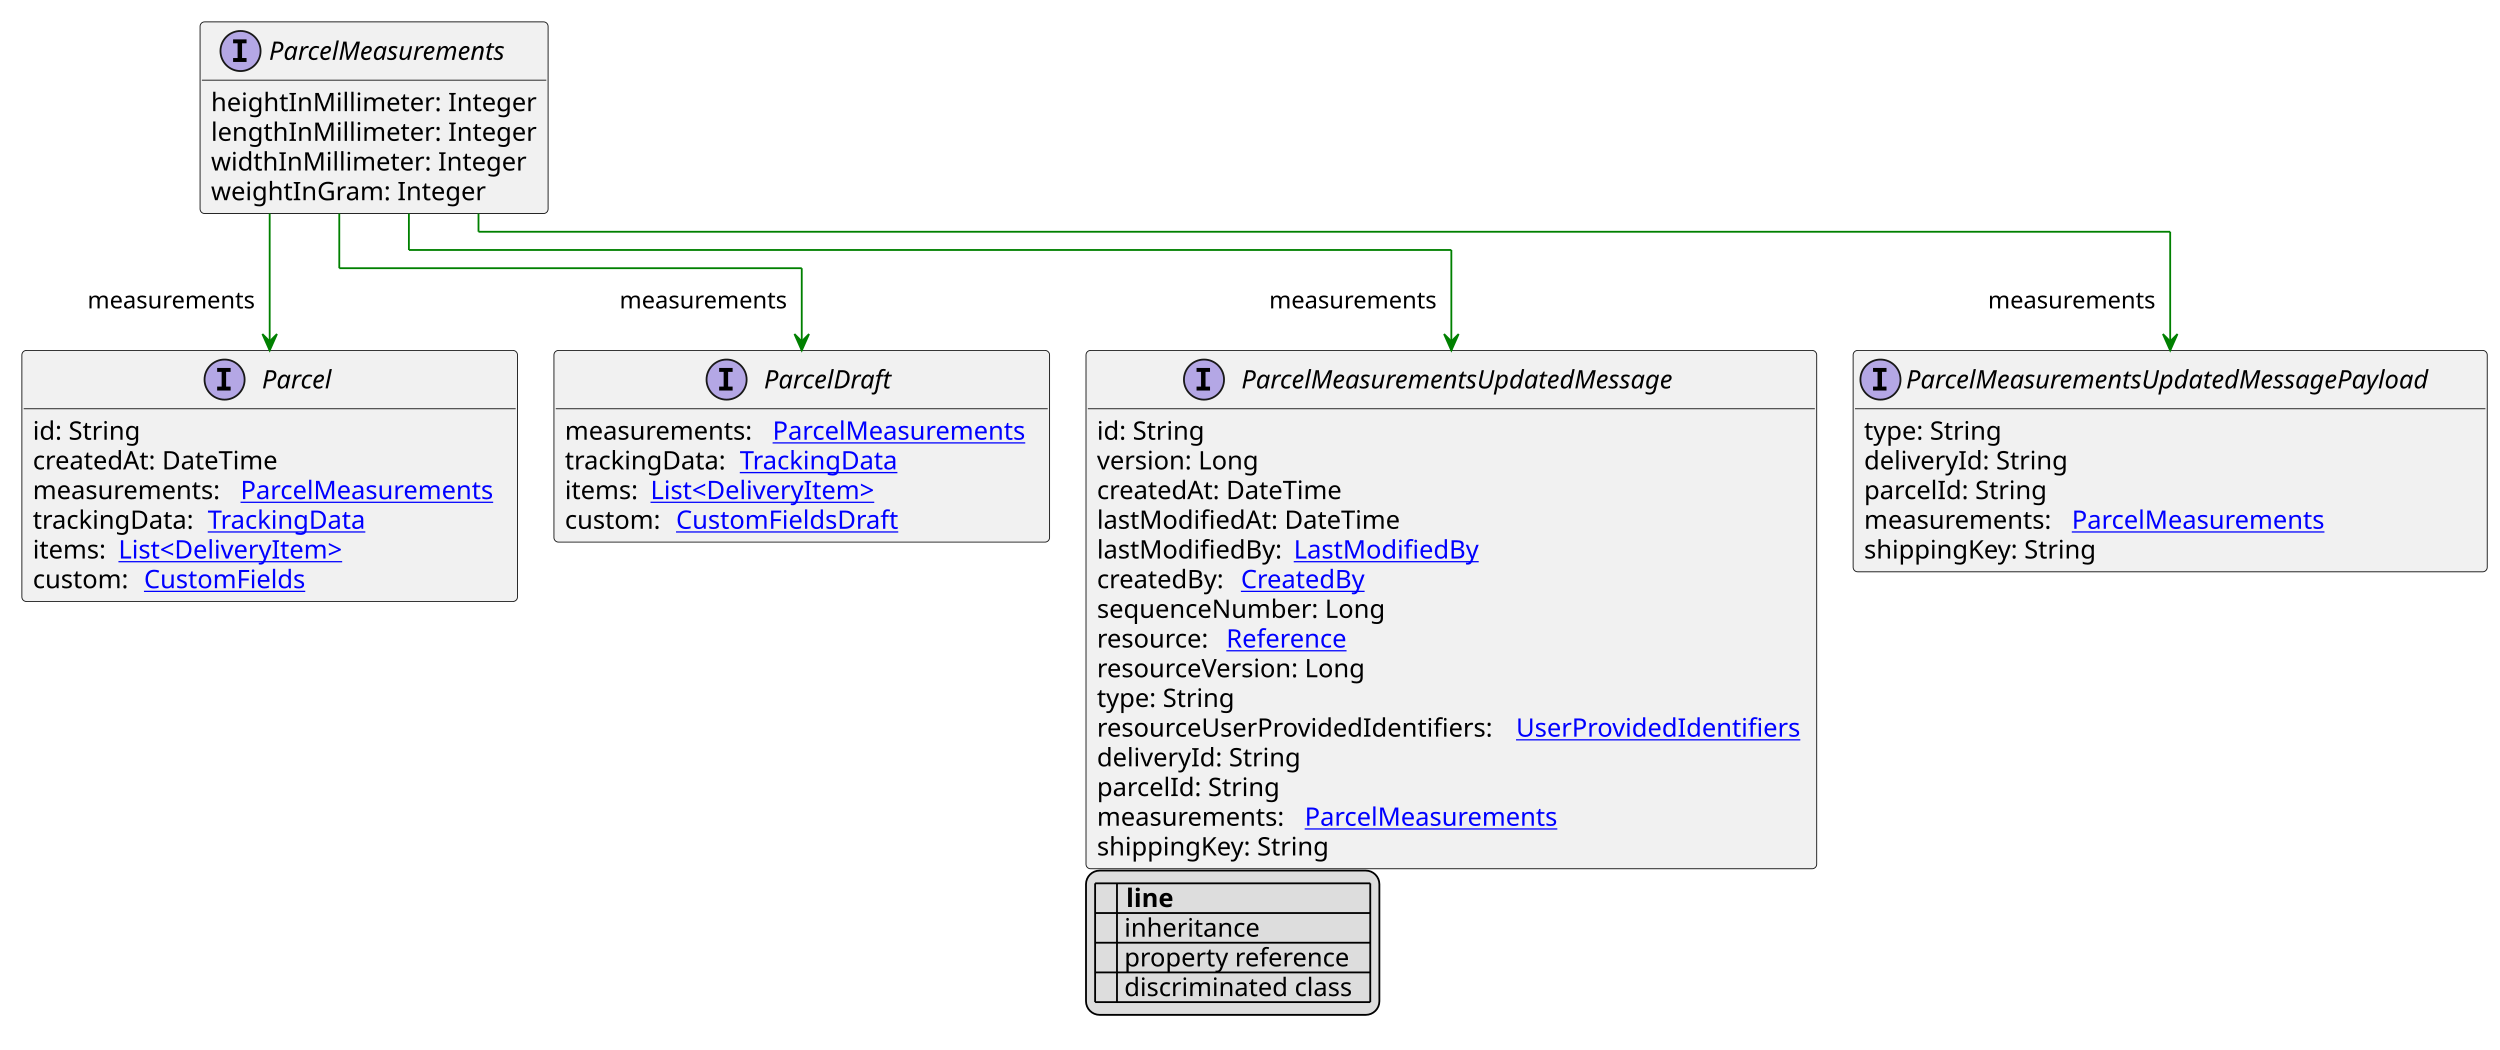
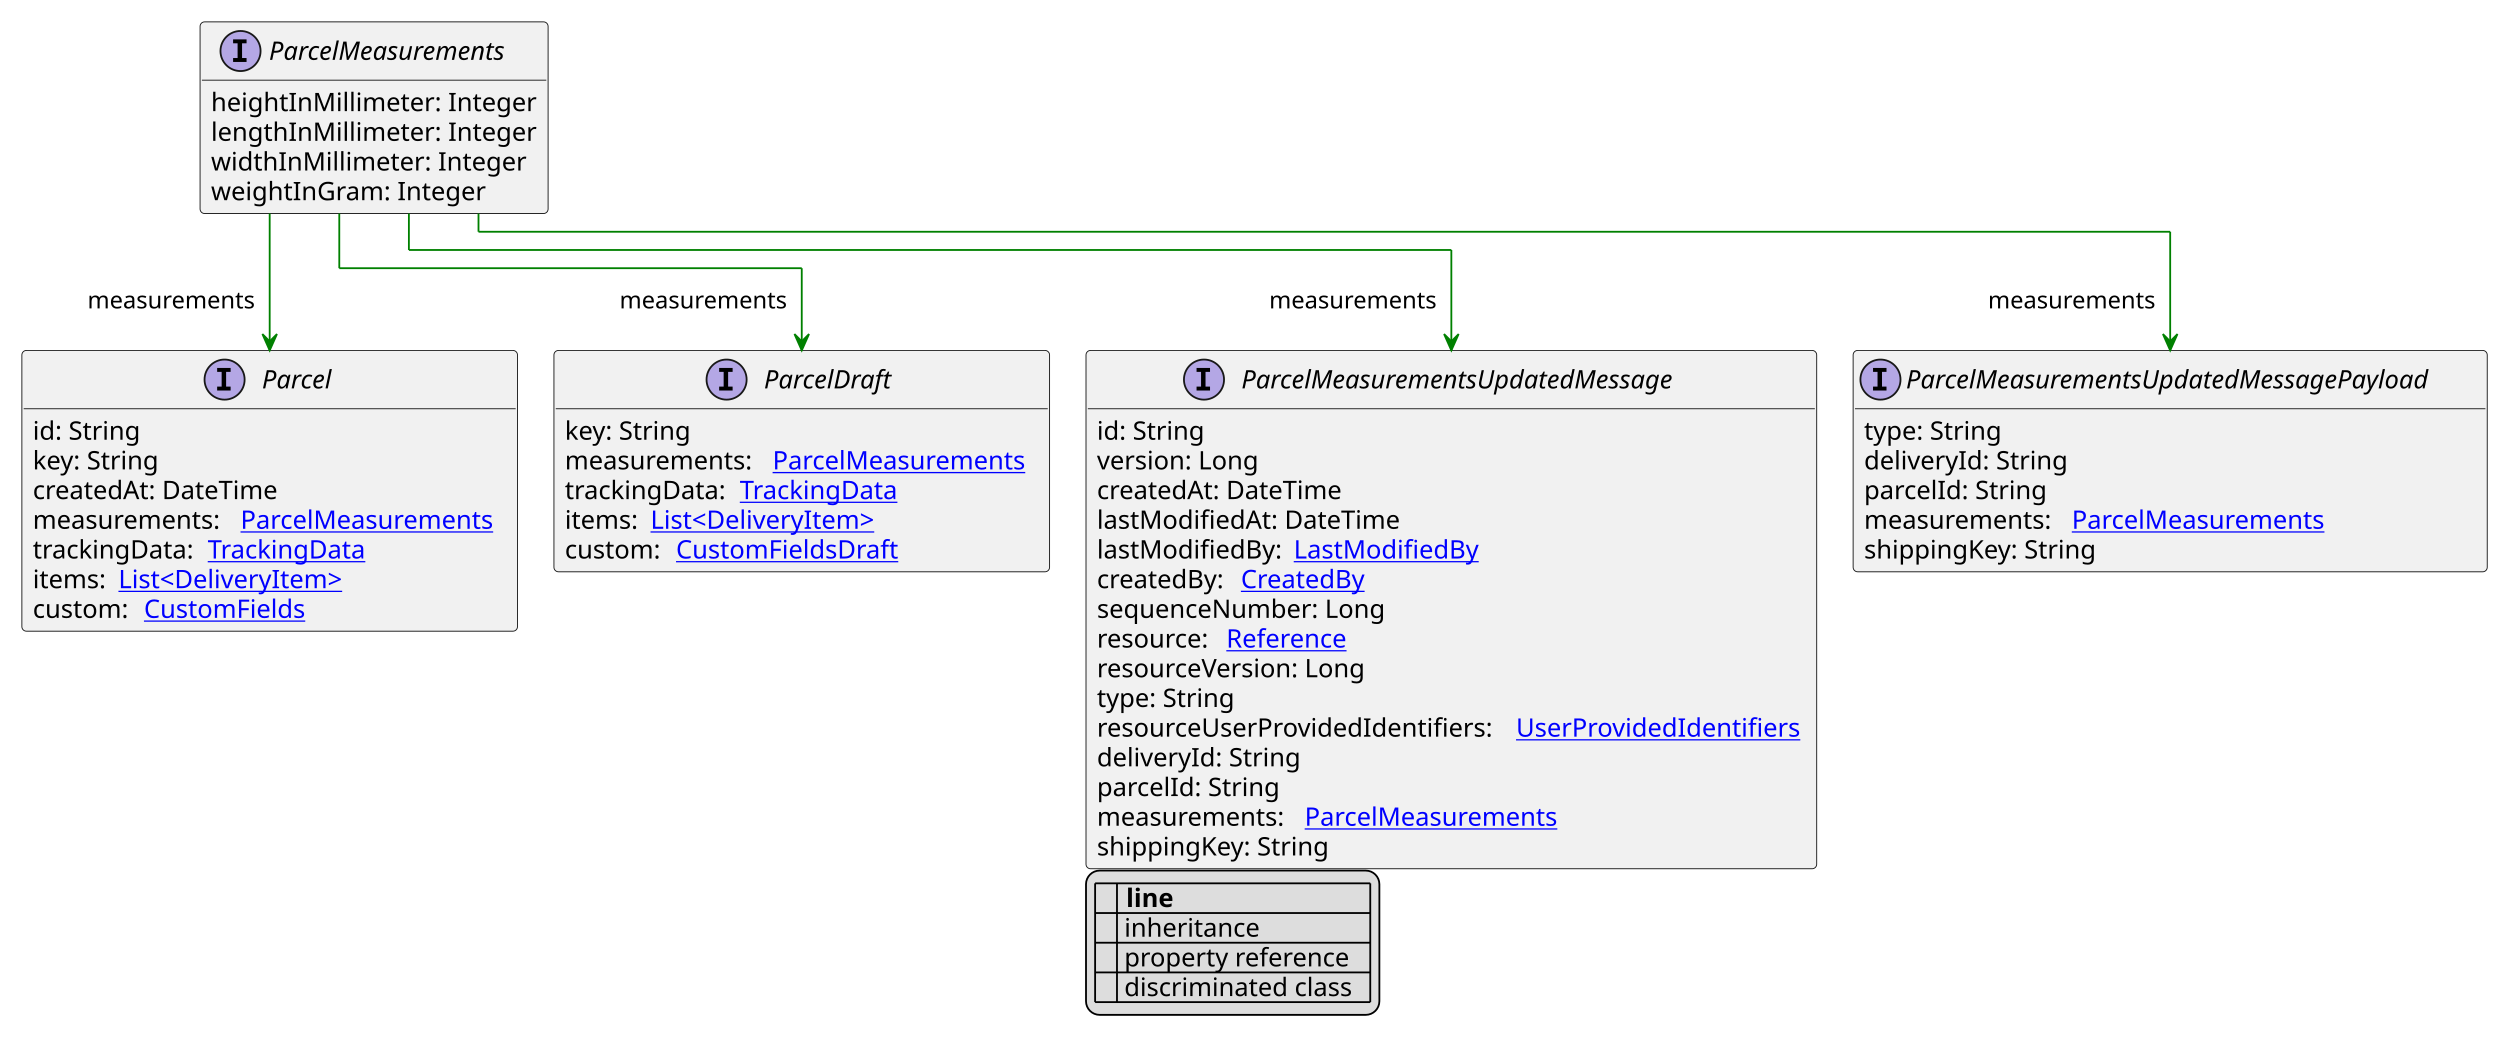
<svg xmlns="http://www.w3.org/2000/svg" xmlns:xlink="http://www.w3.org/1999/xlink" contentStyleType="text/css" height="576px" preserveAspectRatio="none" style="width:1372px;height:576px;background:#FFFFFF;" version="1.1" viewBox="0 0 1372 576" width="1372px" zoomAndPan="magnify">
  <defs>
-     <filter height="1" id="b1olh025aoxvt0" width="1" x="0" y="0">
+     <filter height="1" id="bqf4rsxvacgz70" width="1" x="0" y="0">
      <feFlood flood-color="#000000" result="flood" />
      <feComposite in="SourceGraphic" in2="flood" operator="over" />
    </filter>
-     <filter height="1" id="b1olh025aoxvt1" width="1" x="0" y="0">
+     <filter height="1" id="bqf4rsxvacgz71" width="1" x="0" y="0">
      <feFlood flood-color="#008000" result="flood" />
      <feComposite in="SourceGraphic" in2="flood" operator="over" />
    </filter>
-     <filter height="1" id="b1olh025aoxvt2" width="1" x="0" y="0">
+     <filter height="1" id="bqf4rsxvacgz72" width="1" x="0" y="0">
      <feFlood flood-color="#0000FF" result="flood" />
      <feComposite in="SourceGraphic" in2="flood" operator="over" />
    </filter>
  </defs>
  <g>
    <a href="ParcelMeasurements.svg" target="_top" title="ParcelMeasurements.svg" xlink:actuate="onRequest" xlink:href="ParcelMeasurements.svg" xlink:show="new" xlink:title="ParcelMeasurements.svg" xlink:type="simple">
      <g id="elem_ParcelMeasurements">
        <rect codeLine="10" fill="#F1F1F1" height="105.188" id="ParcelMeasurements" rx="2.5" ry="2.5" style="stroke:#181818;stroke-width:0.5;" width="191" x="109.8" y="12" />
        <ellipse cx="132" cy="28" fill="#B4A7E5" rx="11" ry="11" style="stroke:#181818;stroke-width:1.0;" />
        <path d="M127.922,23.766 L127.922,21.609 L135.312,21.609 L135.312,23.766 L132.844,23.766 L132.844,31.844 L135.312,31.844 L135.312,34 L127.922,34 L127.922,31.844 L130.391,31.844 L130.391,23.766 L127.922,23.766 Z " fill="#000000" />
        <text fill="#000000" font-family="sans-serif" font-size="14" font-style="italic" lengthAdjust="spacing" textLength="143" x="147.6" y="32.847">ParcelMeasurements</text>
        <line style="stroke:#181818;stroke-width:0.5;" x1="110.8" x2="299.8" y1="44" y2="44" />
        <text fill="#000000" font-family="sans-serif" font-size="14" lengthAdjust="spacing" textLength="179" x="115.8" y="60.995">heightInMillimeter: Integer</text>
        <text fill="#000000" font-family="sans-serif" font-size="14" lengthAdjust="spacing" textLength="179" x="115.8" y="77.292">lengthInMillimeter: Integer</text>
        <text fill="#000000" font-family="sans-serif" font-size="14" lengthAdjust="spacing" textLength="172" x="115.8" y="93.589">widthInMillimeter: Integer</text>
        <text fill="#000000" font-family="sans-serif" font-size="14" lengthAdjust="spacing" textLength="153" x="115.8" y="109.886">weightInGram: Integer</text>
      </g>
    </a>
    <a href="ParcelMeasurementsUpdatedMessage.svg" target="_top" title="ParcelMeasurementsUpdatedMessage.svg" xlink:actuate="onRequest" xlink:href="ParcelMeasurementsUpdatedMessage.svg" xlink:show="new" xlink:title="ParcelMeasurementsUpdatedMessage.svg" xlink:type="simple">
      <g id="elem_ParcelMeasurementsUpdatedMessage">
        <rect codeLine="19" fill="#F1F1F1" height="284.453" id="ParcelMeasurementsUpdatedMessage" rx="2.5" ry="2.5" style="stroke:#181818;stroke-width:0.5;" width="401" x="596" y="192.32" />
        <ellipse cx="660.75" cy="208.32" fill="#B4A7E5" rx="11" ry="11" style="stroke:#181818;stroke-width:1.0;" />
        <path d="M656.672,204.086 L656.672,201.93 L664.062,201.93 L664.062,204.086 L661.594,204.086 L661.594,212.164 L664.062,212.164 L664.062,214.32 L656.672,214.32 L656.672,212.164 L659.141,212.164 L659.141,204.086 L656.672,204.086 Z " fill="#000000" />
        <text fill="#000000" font-family="sans-serif" font-size="14" font-style="italic" lengthAdjust="spacing" textLength="263" x="681.25" y="213.167">ParcelMeasurementsUpdatedMessage</text>
        <line style="stroke:#181818;stroke-width:0.5;" x1="597" x2="996" y1="224.32" y2="224.32" />
        <text fill="#000000" font-family="sans-serif" font-size="14" lengthAdjust="spacing" textLength="61" x="602" y="241.315">id: String</text>
        <text fill="#000000" font-family="sans-serif" font-size="14" lengthAdjust="spacing" textLength="93" x="602" y="257.612">version: Long</text>
        <text fill="#000000" font-family="sans-serif" font-size="14" lengthAdjust="spacing" textLength="143" x="602" y="273.909">createdAt: DateTime</text>
        <text fill="#000000" font-family="sans-serif" font-size="14" lengthAdjust="spacing" textLength="172" x="602" y="290.206">lastModifiedAt: DateTime</text>
        <text fill="#000000" font-family="sans-serif" font-size="14" lengthAdjust="spacing" textLength="104" x="602" y="306.503">lastModifiedBy:</text>
        <a href="LastModifiedBy.svg" target="_top" title="LastModifiedBy.svg" xlink:actuate="onRequest" xlink:href="LastModifiedBy.svg" xlink:show="new" xlink:title="LastModifiedBy.svg" xlink:type="simple">
          <text fill="#0000FF" font-family="sans-serif" font-size="14" lengthAdjust="spacing" text-decoration="underline" textLength="103" x="710" y="306.503">LastModifiedBy</text>
        </a>
        <text fill="#000000" font-family="sans-serif" font-size="14" lengthAdjust="spacing" textLength="75" x="602" y="322.8">createdBy:</text>
        <a href="CreatedBy.svg" target="_top" title="CreatedBy.svg" xlink:actuate="onRequest" xlink:href="CreatedBy.svg" xlink:show="new" xlink:title="CreatedBy.svg" xlink:type="simple">
          <text fill="#0000FF" font-family="sans-serif" font-size="14" lengthAdjust="spacing" text-decoration="underline" textLength="72" x="681" y="322.8">CreatedBy</text>
        </a>
        <text fill="#000000" font-family="sans-serif" font-size="14" lengthAdjust="spacing" textLength="168" x="602" y="339.097">sequenceNumber: Long</text>
        <text fill="#000000" font-family="sans-serif" font-size="14" lengthAdjust="spacing" textLength="67" x="602" y="355.394">resource:</text>
        <a href="Reference.svg" target="_top" title="Reference.svg" xlink:actuate="onRequest" xlink:href="Reference.svg" xlink:show="new" xlink:title="Reference.svg" xlink:type="simple">
          <text fill="#0000FF" font-family="sans-serif" font-size="14" lengthAdjust="spacing" text-decoration="underline" textLength="72" x="673" y="355.394">Reference</text>
        </a>
        <text fill="#000000" font-family="sans-serif" font-size="14" lengthAdjust="spacing" textLength="157" x="602" y="371.69">resourceVersion: Long</text>
        <text fill="#000000" font-family="sans-serif" font-size="14" lengthAdjust="spacing" textLength="79" x="602" y="387.987">type: String</text>
        <text fill="#000000" font-family="sans-serif" font-size="14" lengthAdjust="spacing" textLength="226" x="602" y="404.284">resourceUserProvidedIdentifiers:</text>
        <a href="UserProvidedIdentifiers.svg" target="_top" title="UserProvidedIdentifiers.svg" xlink:actuate="onRequest" xlink:href="UserProvidedIdentifiers.svg" xlink:show="new" xlink:title="UserProvidedIdentifiers.svg" xlink:type="simple">
          <text fill="#0000FF" font-family="sans-serif" font-size="14" lengthAdjust="spacing" text-decoration="underline" textLength="159" x="832" y="404.284">UserProvidedIdentifiers</text>
        </a>
        <text fill="#000000" font-family="sans-serif" font-size="14" lengthAdjust="spacing" textLength="113" x="602" y="420.581">deliveryId: String</text>
        <text fill="#000000" font-family="sans-serif" font-size="14" lengthAdjust="spacing" textLength="103" x="602" y="436.878">parcelId: String</text>
        <text fill="#000000" font-family="sans-serif" font-size="14" lengthAdjust="spacing" textLength="110" x="602" y="453.175">measurements:</text>
        <a href="ParcelMeasurements.svg" target="_top" title="ParcelMeasurements.svg" xlink:actuate="onRequest" xlink:href="ParcelMeasurements.svg" xlink:show="new" xlink:title="ParcelMeasurements.svg" xlink:type="simple">
          <text fill="#0000FF" font-family="sans-serif" font-size="14" lengthAdjust="spacing" text-decoration="underline" textLength="146" x="716" y="453.175">ParcelMeasurements</text>
        </a>
        <text fill="#000000" font-family="sans-serif" font-size="14" lengthAdjust="spacing" textLength="133" x="602" y="469.472">shippingKey: String</text>
      </g>
    </a>
    <a href="ParcelMeasurementsUpdatedMessagePayload.svg" target="_top" title="ParcelMeasurementsUpdatedMessagePayload.svg" xlink:actuate="onRequest" xlink:href="ParcelMeasurementsUpdatedMessagePayload.svg" xlink:show="new" xlink:title="ParcelMeasurementsUpdatedMessagePayload.svg" xlink:type="simple">
      <g id="elem_ParcelMeasurementsUpdatedMessagePayload">
        <rect codeLine="36" fill="#F1F1F1" height="121.484" id="ParcelMeasurementsUpdatedMessagePayload" rx="2.5" ry="2.5" style="stroke:#181818;stroke-width:0.5;" width="348" x="1017" y="192.32" />
        <ellipse cx="1032" cy="208.32" fill="#B4A7E5" rx="11" ry="11" style="stroke:#181818;stroke-width:1.0;" />
        <path d="M1027.922,204.086 L1027.922,201.93 L1035.312,201.93 L1035.312,204.086 L1032.844,204.086 L1032.844,212.164 L1035.312,212.164 L1035.312,214.32 L1027.922,214.32 L1027.922,212.164 L1030.391,212.164 L1030.391,204.086 L1027.922,204.086 Z " fill="#000000" />
        <text fill="#000000" font-family="sans-serif" font-size="14" font-style="italic" lengthAdjust="spacing" textLength="316" x="1046" y="213.167">ParcelMeasurementsUpdatedMessagePayload</text>
        <line style="stroke:#181818;stroke-width:0.5;" x1="1018" x2="1364" y1="224.32" y2="224.32" />
        <text fill="#000000" font-family="sans-serif" font-size="14" lengthAdjust="spacing" textLength="79" x="1023" y="241.315">type: String</text>
        <text fill="#000000" font-family="sans-serif" font-size="14" lengthAdjust="spacing" textLength="113" x="1023" y="257.612">deliveryId: String</text>
        <text fill="#000000" font-family="sans-serif" font-size="14" lengthAdjust="spacing" textLength="103" x="1023" y="273.909">parcelId: String</text>
        <text fill="#000000" font-family="sans-serif" font-size="14" lengthAdjust="spacing" textLength="110" x="1023" y="290.206">measurements:</text>
        <a href="ParcelMeasurements.svg" target="_top" title="ParcelMeasurements.svg" xlink:actuate="onRequest" xlink:href="ParcelMeasurements.svg" xlink:show="new" xlink:title="ParcelMeasurements.svg" xlink:type="simple">
          <text fill="#0000FF" font-family="sans-serif" font-size="14" lengthAdjust="spacing" text-decoration="underline" textLength="146" x="1137" y="290.206">ParcelMeasurements</text>
        </a>
        <text fill="#000000" font-family="sans-serif" font-size="14" lengthAdjust="spacing" textLength="133" x="1023" y="306.503">shippingKey: String</text>
      </g>
    </a>
    <a href="Parcel.svg" target="_top" title="Parcel.svg" xlink:actuate="onRequest" xlink:href="Parcel.svg" xlink:show="new" xlink:title="Parcel.svg" xlink:type="simple">
      <g id="elem_Parcel">
-         <rect codeLine="43" fill="#F1F1F1" height="137.781" id="Parcel" rx="2.5" ry="2.5" style="stroke:#181818;stroke-width:0.5;" width="272" x="12" y="192.32" />
+         <rect codeLine="43" fill="#F1F1F1" height="154.078" id="Parcel" rx="2.5" ry="2.5" style="stroke:#181818;stroke-width:0.5;" width="272" x="12" y="192.32" />
        <ellipse cx="123.25" cy="208.32" fill="#B4A7E5" rx="11" ry="11" style="stroke:#181818;stroke-width:1.0;" />
        <path d="M119.172,204.086 L119.172,201.93 L126.562,201.93 L126.562,204.086 L124.094,204.086 L124.094,212.164 L126.562,212.164 L126.562,214.32 L119.172,214.32 L119.172,212.164 L121.641,212.164 L121.641,204.086 L119.172,204.086 Z " fill="#000000" />
        <text fill="#000000" font-family="sans-serif" font-size="14" font-style="italic" lengthAdjust="spacing" textLength="41" x="143.75" y="213.167">Parcel</text>
        <line style="stroke:#181818;stroke-width:0.5;" x1="13" x2="283" y1="224.32" y2="224.32" />
        <text fill="#000000" font-family="sans-serif" font-size="14" lengthAdjust="spacing" textLength="61" x="18" y="241.315">id: String</text>
-         <text fill="#000000" font-family="sans-serif" font-size="14" lengthAdjust="spacing" textLength="143" x="18" y="257.612">createdAt: DateTime</text>
-         <text fill="#000000" font-family="sans-serif" font-size="14" lengthAdjust="spacing" textLength="110" x="18" y="273.909">measurements:</text>
+         <text fill="#000000" font-family="sans-serif" font-size="14" lengthAdjust="spacing" textLength="73" x="18" y="257.612">key: String</text>
+         <text fill="#000000" font-family="sans-serif" font-size="14" lengthAdjust="spacing" textLength="143" x="18" y="273.909">createdAt: DateTime</text>
+         <text fill="#000000" font-family="sans-serif" font-size="14" lengthAdjust="spacing" textLength="110" x="18" y="290.206">measurements:</text>
        <a href="ParcelMeasurements.svg" target="_top" title="ParcelMeasurements.svg" xlink:actuate="onRequest" xlink:href="ParcelMeasurements.svg" xlink:show="new" xlink:title="ParcelMeasurements.svg" xlink:type="simple">
-           <text fill="#0000FF" font-family="sans-serif" font-size="14" lengthAdjust="spacing" text-decoration="underline" textLength="146" x="132" y="273.909">ParcelMeasurements</text>
+           <text fill="#0000FF" font-family="sans-serif" font-size="14" lengthAdjust="spacing" text-decoration="underline" textLength="146" x="132" y="290.206">ParcelMeasurements</text>
        </a>
-         <text fill="#000000" font-family="sans-serif" font-size="14" lengthAdjust="spacing" textLength="92" x="18" y="290.206">trackingData:</text>
+         <text fill="#000000" font-family="sans-serif" font-size="14" lengthAdjust="spacing" textLength="92" x="18" y="306.503">trackingData:</text>
        <a href="TrackingData.svg" target="_top" title="TrackingData.svg" xlink:actuate="onRequest" xlink:href="TrackingData.svg" xlink:show="new" xlink:title="TrackingData.svg" xlink:type="simple">
-           <text fill="#0000FF" font-family="sans-serif" font-size="14" lengthAdjust="spacing" text-decoration="underline" textLength="91" x="114" y="290.206">TrackingData</text>
+           <text fill="#0000FF" font-family="sans-serif" font-size="14" lengthAdjust="spacing" text-decoration="underline" textLength="91" x="114" y="306.503">TrackingData</text>
        </a>
-         <text fill="#000000" font-family="sans-serif" font-size="14" lengthAdjust="spacing" textLength="43" x="18" y="306.503">items:</text>
+         <text fill="#000000" font-family="sans-serif" font-size="14" lengthAdjust="spacing" textLength="43" x="18" y="322.8">items:</text>
        <a href="DeliveryItem.svg" target="_top" title="DeliveryItem.svg" xlink:actuate="onRequest" xlink:href="DeliveryItem.svg" xlink:show="new" xlink:title="DeliveryItem.svg" xlink:type="simple">
-           <text fill="#0000FF" font-family="sans-serif" font-size="14" lengthAdjust="spacing" text-decoration="underline" textLength="131" x="65" y="306.503">List&lt;DeliveryItem&gt;</text>
+           <text fill="#0000FF" font-family="sans-serif" font-size="14" lengthAdjust="spacing" text-decoration="underline" textLength="131" x="65" y="322.8">List&lt;DeliveryItem&gt;</text>
        </a>
-         <text fill="#000000" font-family="sans-serif" font-size="14" lengthAdjust="spacing" textLength="57" x="18" y="322.8">custom:</text>
+         <text fill="#000000" font-family="sans-serif" font-size="14" lengthAdjust="spacing" textLength="57" x="18" y="339.097">custom:</text>
        <a href="CustomFields.svg" target="_top" title="CustomFields.svg" xlink:actuate="onRequest" xlink:href="CustomFields.svg" xlink:show="new" xlink:title="CustomFields.svg" xlink:type="simple">
-           <text fill="#0000FF" font-family="sans-serif" font-size="14" lengthAdjust="spacing" text-decoration="underline" textLength="94" x="79" y="322.8">CustomFields</text>
+           <text fill="#0000FF" font-family="sans-serif" font-size="14" lengthAdjust="spacing" text-decoration="underline" textLength="94" x="79" y="339.097">CustomFields</text>
        </a>
      </g>
    </a>
    <a href="ParcelDraft.svg" target="_top" title="ParcelDraft.svg" xlink:actuate="onRequest" xlink:href="ParcelDraft.svg" xlink:show="new" xlink:title="ParcelDraft.svg" xlink:type="simple">
      <g id="elem_ParcelDraft">
-         <rect codeLine="51" fill="#F1F1F1" height="105.188" id="ParcelDraft" rx="2.5" ry="2.5" style="stroke:#181818;stroke-width:0.5;" width="272" x="304" y="192.32" />
+         <rect codeLine="52" fill="#F1F1F1" height="121.484" id="ParcelDraft" rx="2.5" ry="2.5" style="stroke:#181818;stroke-width:0.5;" width="272" x="304" y="192.32" />
        <ellipse cx="398.75" cy="208.32" fill="#B4A7E5" rx="11" ry="11" style="stroke:#181818;stroke-width:1.0;" />
        <path d="M394.672,204.086 L394.672,201.93 L402.062,201.93 L402.062,204.086 L399.594,204.086 L399.594,212.164 L402.062,212.164 L402.062,214.32 L394.672,214.32 L394.672,212.164 L397.141,212.164 L397.141,204.086 L394.672,204.086 Z " fill="#000000" />
        <text fill="#000000" font-family="sans-serif" font-size="14" font-style="italic" lengthAdjust="spacing" textLength="74" x="419.25" y="213.167">ParcelDraft</text>
        <line style="stroke:#181818;stroke-width:0.5;" x1="305" x2="575" y1="224.32" y2="224.32" />
-         <text fill="#000000" font-family="sans-serif" font-size="14" lengthAdjust="spacing" textLength="110" x="310" y="241.315">measurements:</text>
+         <text fill="#000000" font-family="sans-serif" font-size="14" lengthAdjust="spacing" textLength="73" x="310" y="241.315">key: String</text>
+         <text fill="#000000" font-family="sans-serif" font-size="14" lengthAdjust="spacing" textLength="110" x="310" y="257.612">measurements:</text>
        <a href="ParcelMeasurements.svg" target="_top" title="ParcelMeasurements.svg" xlink:actuate="onRequest" xlink:href="ParcelMeasurements.svg" xlink:show="new" xlink:title="ParcelMeasurements.svg" xlink:type="simple">
-           <text fill="#0000FF" font-family="sans-serif" font-size="14" lengthAdjust="spacing" text-decoration="underline" textLength="146" x="424" y="241.315">ParcelMeasurements</text>
+           <text fill="#0000FF" font-family="sans-serif" font-size="14" lengthAdjust="spacing" text-decoration="underline" textLength="146" x="424" y="257.612">ParcelMeasurements</text>
        </a>
-         <text fill="#000000" font-family="sans-serif" font-size="14" lengthAdjust="spacing" textLength="92" x="310" y="257.612">trackingData:</text>
+         <text fill="#000000" font-family="sans-serif" font-size="14" lengthAdjust="spacing" textLength="92" x="310" y="273.909">trackingData:</text>
        <a href="TrackingData.svg" target="_top" title="TrackingData.svg" xlink:actuate="onRequest" xlink:href="TrackingData.svg" xlink:show="new" xlink:title="TrackingData.svg" xlink:type="simple">
-           <text fill="#0000FF" font-family="sans-serif" font-size="14" lengthAdjust="spacing" text-decoration="underline" textLength="91" x="406" y="257.612">TrackingData</text>
+           <text fill="#0000FF" font-family="sans-serif" font-size="14" lengthAdjust="spacing" text-decoration="underline" textLength="91" x="406" y="273.909">TrackingData</text>
        </a>
-         <text fill="#000000" font-family="sans-serif" font-size="14" lengthAdjust="spacing" textLength="43" x="310" y="273.909">items:</text>
+         <text fill="#000000" font-family="sans-serif" font-size="14" lengthAdjust="spacing" textLength="43" x="310" y="290.206">items:</text>
        <a href="DeliveryItem.svg" target="_top" title="DeliveryItem.svg" xlink:actuate="onRequest" xlink:href="DeliveryItem.svg" xlink:show="new" xlink:title="DeliveryItem.svg" xlink:type="simple">
-           <text fill="#0000FF" font-family="sans-serif" font-size="14" lengthAdjust="spacing" text-decoration="underline" textLength="131" x="357" y="273.909">List&lt;DeliveryItem&gt;</text>
+           <text fill="#0000FF" font-family="sans-serif" font-size="14" lengthAdjust="spacing" text-decoration="underline" textLength="131" x="357" y="290.206">List&lt;DeliveryItem&gt;</text>
        </a>
-         <text fill="#000000" font-family="sans-serif" font-size="14" lengthAdjust="spacing" textLength="57" x="310" y="290.206">custom:</text>
+         <text fill="#000000" font-family="sans-serif" font-size="14" lengthAdjust="spacing" textLength="57" x="310" y="306.503">custom:</text>
        <a href="CustomFieldsDraft.svg" target="_top" title="CustomFieldsDraft.svg" xlink:actuate="onRequest" xlink:href="CustomFieldsDraft.svg" xlink:show="new" xlink:title="CustomFieldsDraft.svg" xlink:type="simple">
-           <text fill="#0000FF" font-family="sans-serif" font-size="14" lengthAdjust="spacing" text-decoration="underline" textLength="127" x="371" y="290.206">CustomFieldsDraft</text>
+           <text fill="#0000FF" font-family="sans-serif" font-size="14" lengthAdjust="spacing" text-decoration="underline" textLength="127" x="371" y="306.503">CustomFieldsDraft</text>
        </a>
      </g>
    </a>
    <line style="stroke:#008000;stroke-width:1.0;" x1="224.4" x2="224.4" y1="117.188" y2="137.188" />
    <line style="stroke:#008000;stroke-width:1.0;" x1="224.4" x2="796.5" y1="137.188" y2="137.188" />
    <line style="stroke:#008000;stroke-width:1.0;" x1="796.5" x2="796.5" y1="137.188" y2="192.32" />
    <polygon fill="#008000" points="796.5,192.32,800.5,183.32,796.5,187.32,792.5,183.32,796.5,192.32" style="stroke:#008000;stroke-width:1.0;" />
    <text fill="#000000" font-family="sans-serif" font-size="13" lengthAdjust="spacing" textLength="98" x="696.5" y="169.254">measurements</text>
    <line style="stroke:#008000;stroke-width:1.0;" x1="262.6" x2="262.6" y1="117.188" y2="127.188" />
    <line style="stroke:#008000;stroke-width:1.0;" x1="262.6" x2="1191" y1="127.188" y2="127.188" />
    <line style="stroke:#008000;stroke-width:1.0;" x1="1191" x2="1191" y1="127.188" y2="192.32" />
    <polygon fill="#008000" points="1191,192.32,1195,183.32,1191,187.32,1187,183.32,1191,192.32" style="stroke:#008000;stroke-width:1.0;" />
    <text fill="#000000" font-family="sans-serif" font-size="13" lengthAdjust="spacing" textLength="98" x="1091" y="169.254">measurements</text>
    <line style="stroke:#008000;stroke-width:1.0;" x1="148" x2="148" y1="117.188" y2="192.32" />
    <polygon fill="#008000" points="148,192.32,152,183.32,148,187.32,144,183.32,148,192.32" style="stroke:#008000;stroke-width:1.0;" />
    <text fill="#000000" font-family="sans-serif" font-size="13" lengthAdjust="spacing" textLength="98" x="48" y="169.254">measurements</text>
    <line style="stroke:#008000;stroke-width:1.0;" x1="186.2" x2="186.2" y1="117.188" y2="147.188" />
    <line style="stroke:#008000;stroke-width:1.0;" x1="186.2" x2="440" y1="147.188" y2="147.188" />
    <line style="stroke:#008000;stroke-width:1.0;" x1="440" x2="440" y1="147.188" y2="192.32" />
    <polygon fill="#008000" points="440,192.32,444,183.32,440,187.32,436,183.32,440,192.32" style="stroke:#008000;stroke-width:1.0;" />
    <text fill="#000000" font-family="sans-serif" font-size="13" lengthAdjust="spacing" textLength="98" x="340" y="169.254">measurements</text>
    <rect fill="#DDDDDD" height="79.188" id="_legend" rx="7.5" ry="7.5" style="stroke:#000000;stroke-width:1.0;" width="161" x="596" y="477.773" />
    <text fill="#000000" font-family="sans-serif" font-size="14" font-weight="bold" lengthAdjust="spacing" textLength="5" x="601" y="497.769"> </text>
    <text fill="#000000" font-family="sans-serif" font-size="14" font-weight="bold" lengthAdjust="spacing" textLength="28" x="618" y="497.769">line</text>
-     <text fill="#000000" filter="url(#b1olh025aoxvt0)" font-family="sans-serif" font-size="14" lengthAdjust="spacing" textLength="12" x="601" y="514.065">   </text>
+     <text fill="#000000" filter="url(#bqf4rsxvacgz70)" font-family="sans-serif" font-size="14" lengthAdjust="spacing" textLength="12" x="601" y="514.065">   </text>
    <text fill="#000000" font-family="sans-serif" font-size="14" lengthAdjust="spacing" textLength="77" x="617" y="514.065">inheritance</text>
-     <text fill="#000000" filter="url(#b1olh025aoxvt1)" font-family="sans-serif" font-size="14" lengthAdjust="spacing" textLength="12" x="601" y="530.362">   </text>
+     <text fill="#000000" filter="url(#bqf4rsxvacgz71)" font-family="sans-serif" font-size="14" lengthAdjust="spacing" textLength="12" x="601" y="530.362">   </text>
    <text fill="#000000" font-family="sans-serif" font-size="14" lengthAdjust="spacing" textLength="129" x="617" y="530.362">property reference</text>
-     <text fill="#000000" filter="url(#b1olh025aoxvt2)" font-family="sans-serif" font-size="14" lengthAdjust="spacing" textLength="12" x="601" y="546.659">   </text>
+     <text fill="#000000" filter="url(#bqf4rsxvacgz72)" font-family="sans-serif" font-size="14" lengthAdjust="spacing" textLength="12" x="601" y="546.659">   </text>
    <text fill="#000000" font-family="sans-serif" font-size="14" lengthAdjust="spacing" textLength="131" x="617" y="546.659">discriminated class</text>
    <line style="stroke:#000000;stroke-width:1.0;" x1="601" x2="752" y1="484.773" y2="484.773" />
    <line style="stroke:#000000;stroke-width:1.0;" x1="601" x2="752" y1="501.07" y2="501.07" />
    <line style="stroke:#000000;stroke-width:1.0;" x1="601" x2="752" y1="517.367" y2="517.367" />
    <line style="stroke:#000000;stroke-width:1.0;" x1="601" x2="752" y1="533.664" y2="533.664" />
    <line style="stroke:#000000;stroke-width:1.0;" x1="601" x2="752" y1="549.961" y2="549.961" />
    <line style="stroke:#000000;stroke-width:1.0;" x1="601" x2="601" y1="484.773" y2="549.961" />
    <line style="stroke:#000000;stroke-width:1.0;" x1="613" x2="613" y1="484.773" y2="549.961" />
    <line style="stroke:#000000;stroke-width:1.0;" x1="752" x2="752" y1="484.773" y2="549.961" />
  </g>
</svg>
